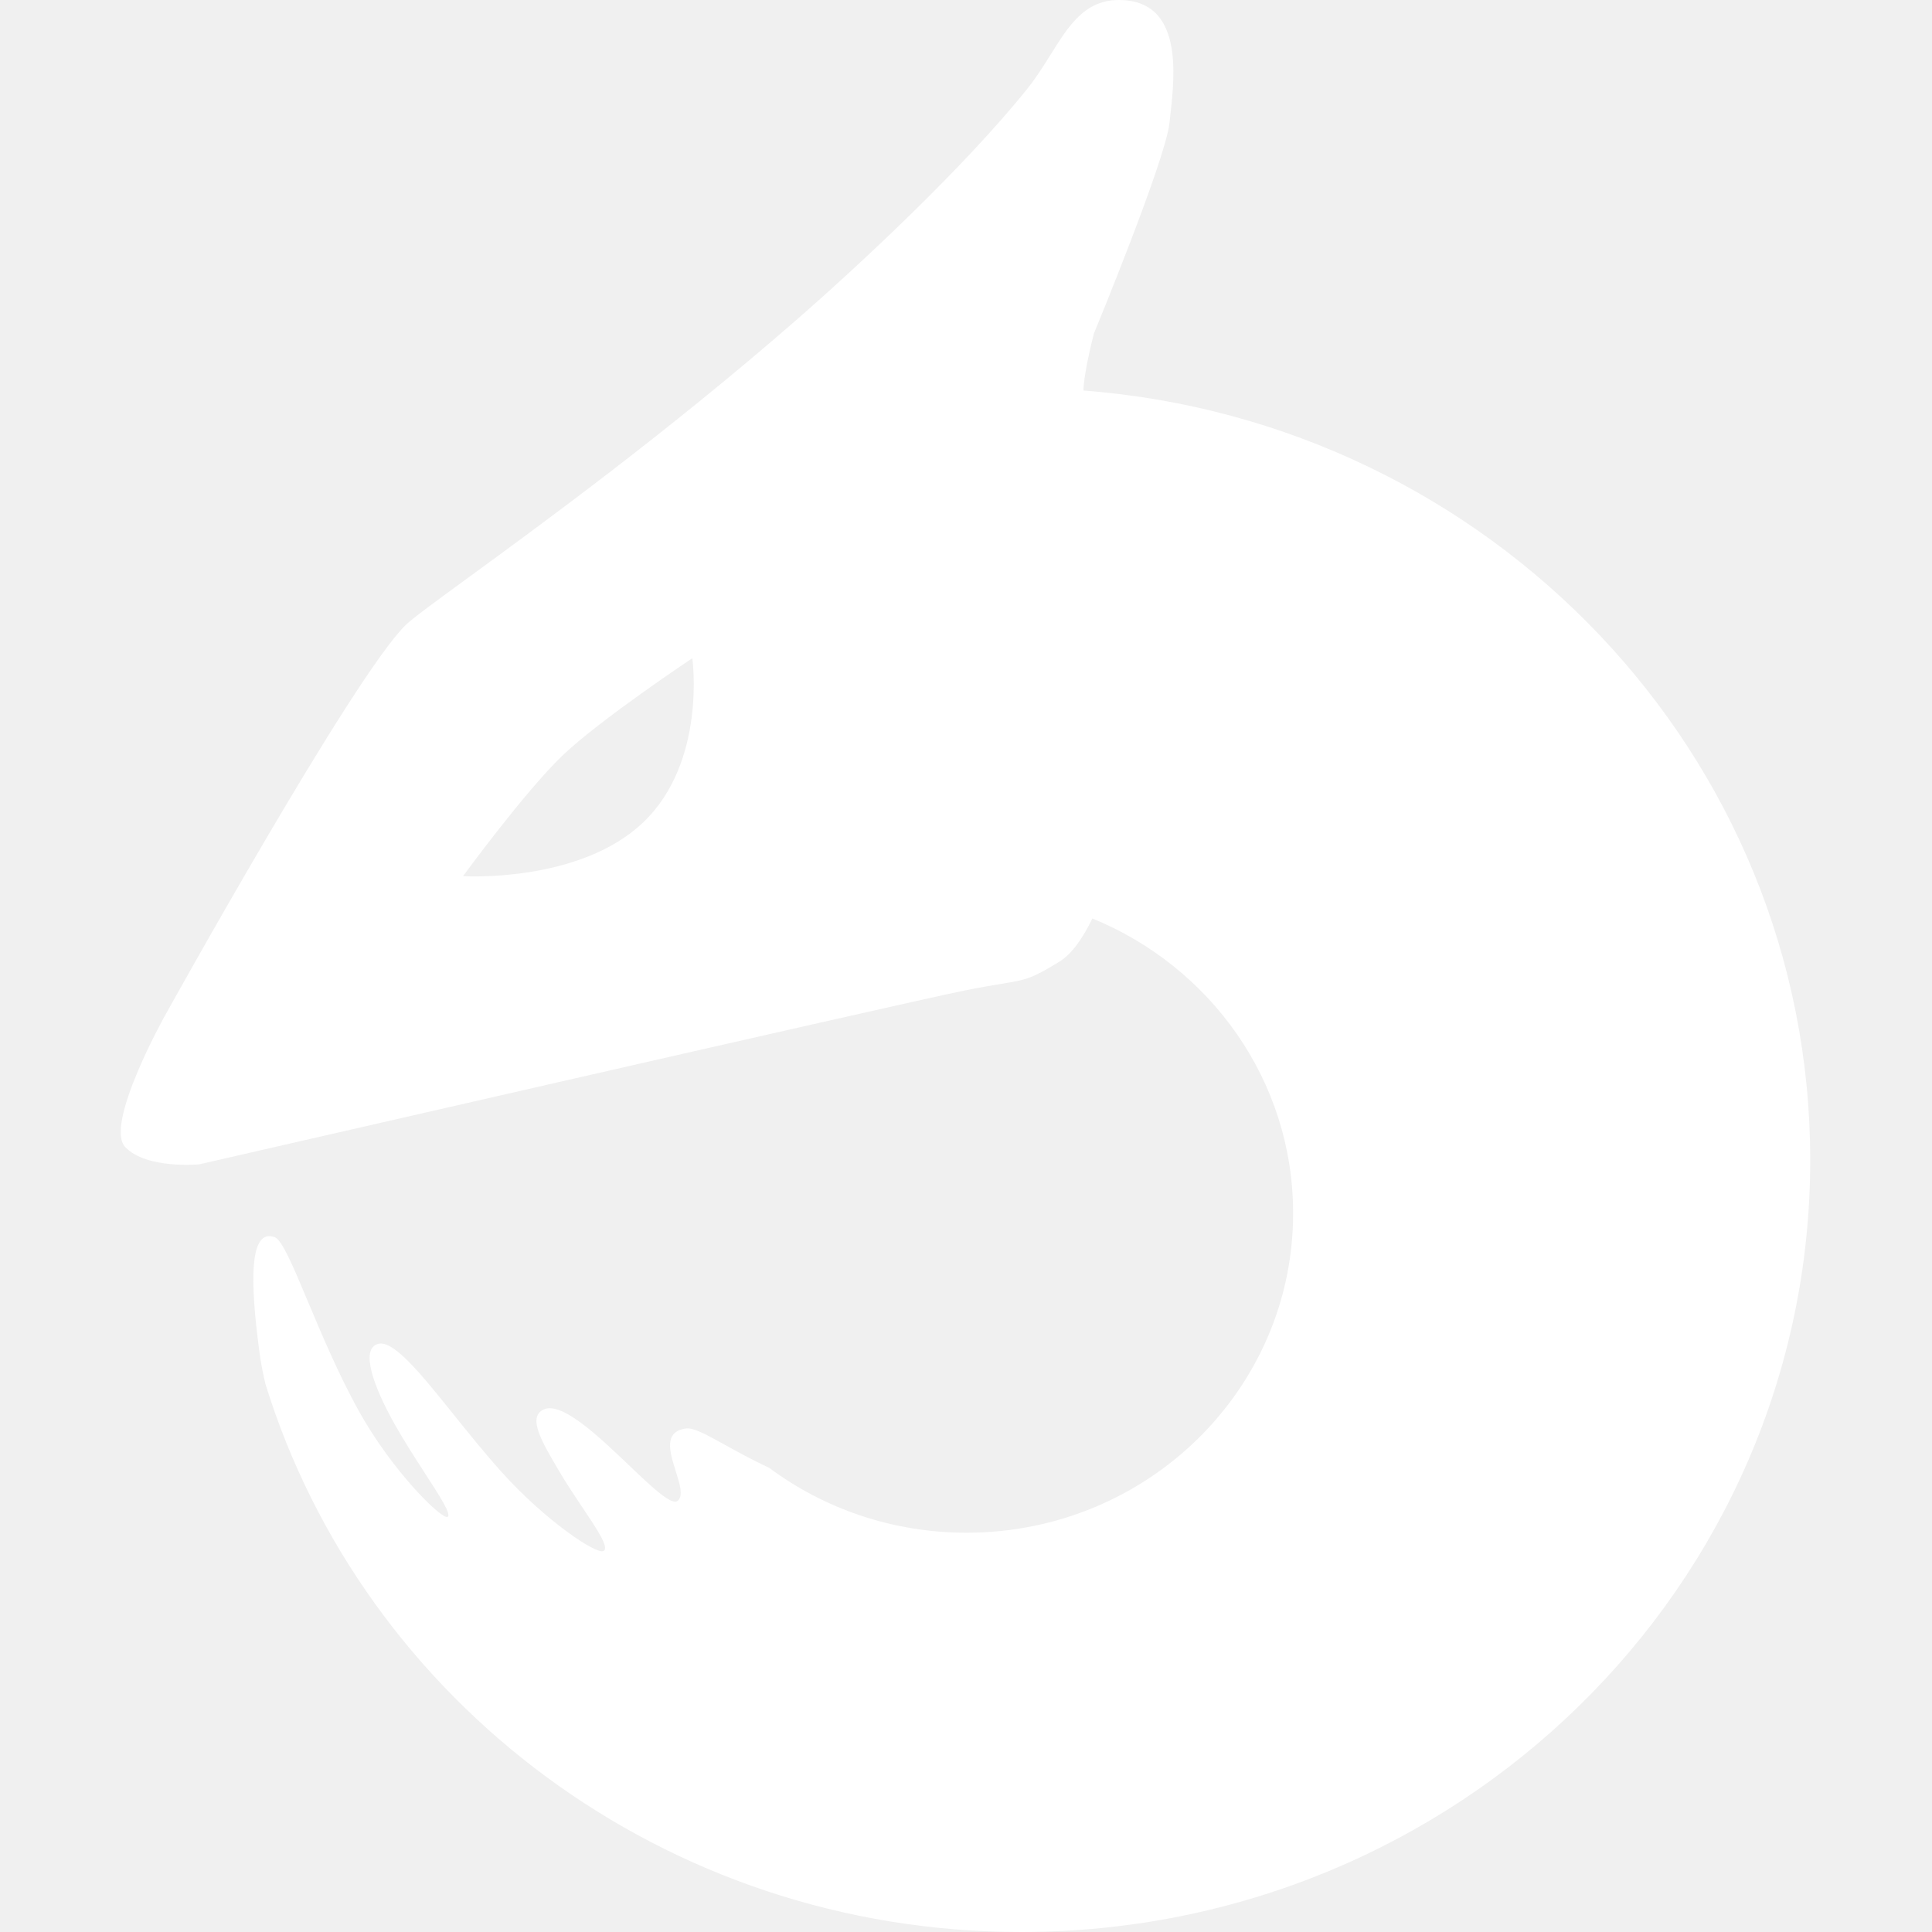
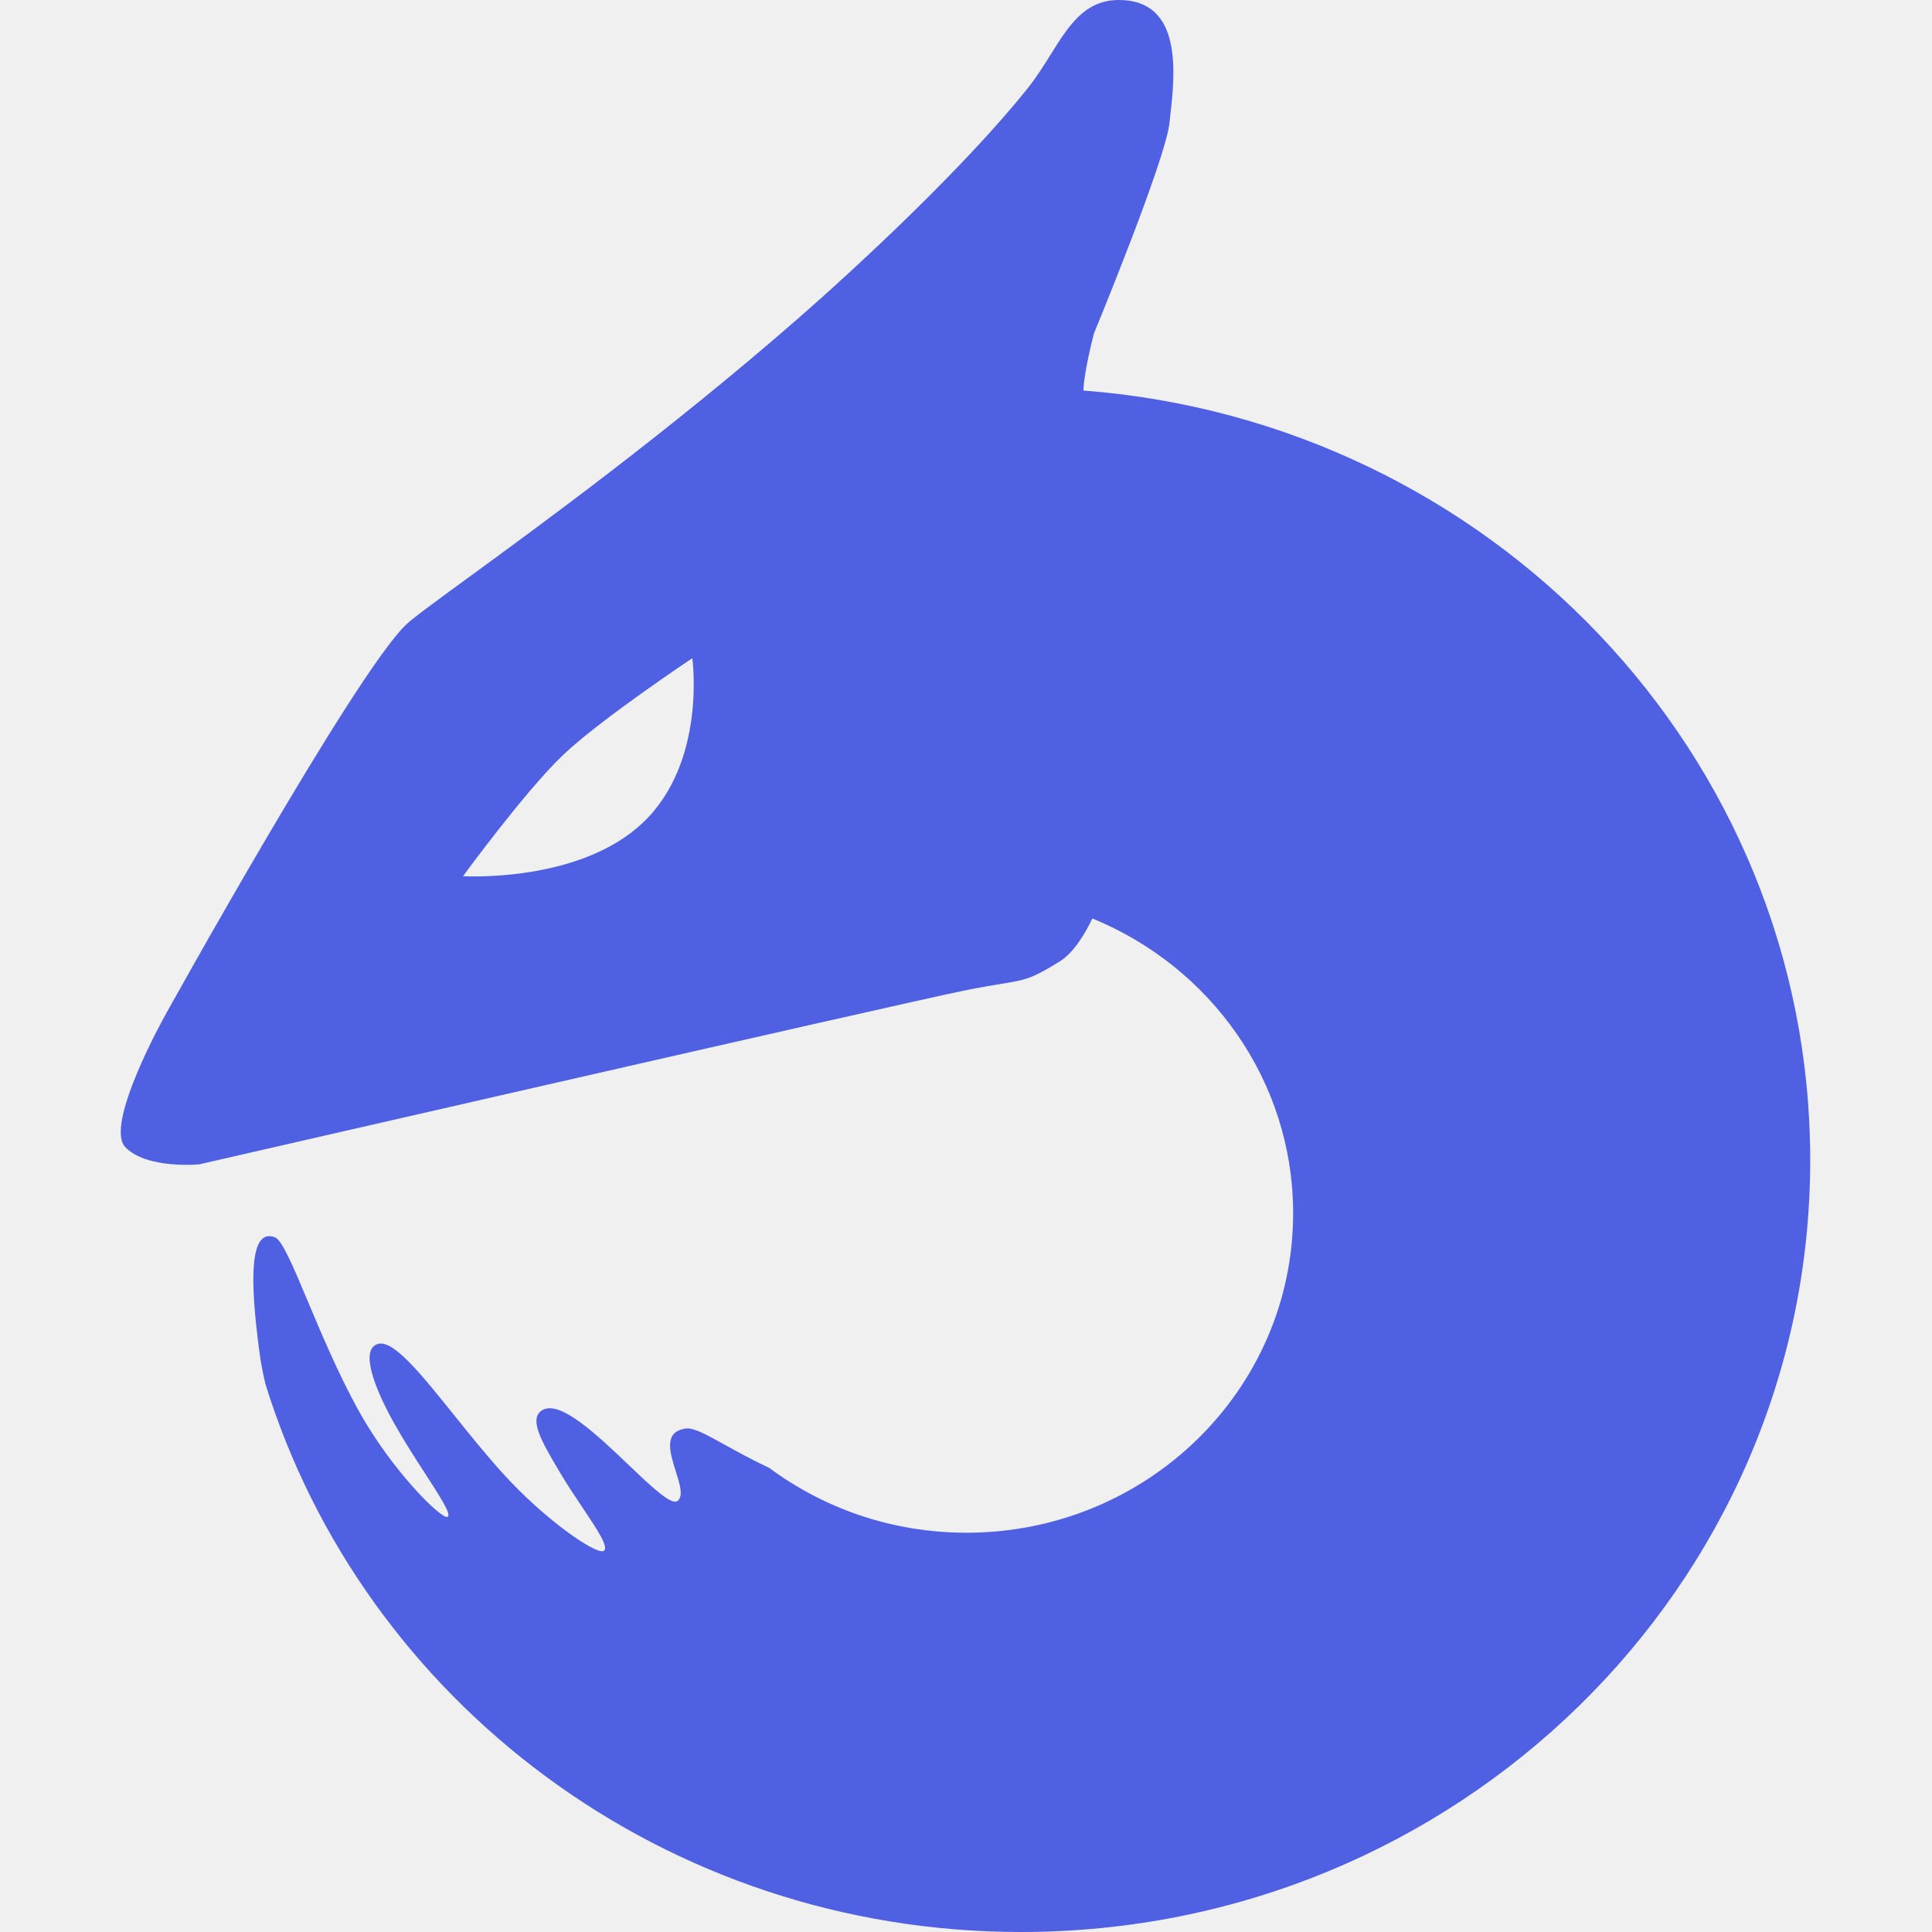
<svg xmlns="http://www.w3.org/2000/svg" width="512" height="512" viewBox="0 0 512 512" fill="none">
-   <path fill-rule="evenodd" clip-rule="evenodd" d="M280.702 254.881C284.172 252.765 287.116 248.331 289.49 243.403C320.735 256.173 342.692 286.349 342.692 321.54C342.692 368.29 303.942 406.189 256.142 406.189C236.52 406.189 218.423 399.802 203.906 389.039C199.144 386.784 195.226 384.618 192.02 382.845C187.047 380.096 183.786 378.293 181.744 378.575C175.775 379.398 177.508 384.89 179.083 389.879C180.152 393.268 181.149 396.425 179.606 397.727C177.992 399.091 172.764 394.106 166.655 388.282C158.339 380.353 148.391 370.868 143.7 373.717C139.991 375.97 143.592 382.081 148 389.561L148.327 390.116C150.189 393.278 152.347 396.498 154.316 399.436C158.319 405.407 161.543 410.219 159.93 411.033C157.98 412.017 144.394 402.847 132.945 390.116C128.526 385.203 124.246 379.877 120.268 374.928L120.268 374.927C111.561 364.093 104.307 355.068 100.235 356.137C95.337 357.423 99.042 367.527 104.487 377.25C107.033 381.797 110.028 386.427 112.621 390.436L112.621 390.437C116.654 396.671 119.715 401.402 118.605 401.984C117.107 402.767 103.926 389.914 94.973 373.717C89.656 364.096 85.191 353.464 81.576 344.857C77.656 335.522 74.736 328.569 72.813 327.869C66.132 325.438 66.132 339.059 68.812 358.718C69.161 361.283 69.682 363.973 70.323 366.712C96.307 450.785 176.128 512 270.567 512C386.084 512 479.728 420.412 479.728 307.432C479.728 199.9 394.899 111.747 287.12 103.494C287.256 98.428 289.9 88.383 289.9 88.383C289.9 88.383 308.927 42.347 309.933 32.51C309.999 31.857 310.078 31.148 310.163 30.392C311.348 19.763 313.553 0 296.551 0C287.471 0 283.249 6.755 278.42 14.48L278.42 14.48C276.566 17.446 274.622 20.555 272.28 23.479C255.412 44.544 227.048 70.849 210.965 84.863C176.971 114.484 143.619 138.828 124.167 153.026L124.167 153.026L124.166 153.027C115.319 159.484 109.348 163.843 107.5 165.644C93.574 179.22 43.642 269.286 43.642 269.286C43.642 269.286 27.494 298.182 33.234 304.043C38.973 309.903 52.814 308.56 52.814 308.56C52.814 308.56 238.755 265.903 255.402 262.539C259.884 261.633 263.048 261.11 265.477 260.709C272.072 259.62 273.256 259.424 280.702 254.881ZM149.235 200.064C139.254 209.551 122.701 232.196 122.701 232.196C122.701 232.196 153.465 234.091 170.408 217.986C187.352 201.88 183.47 174.433 183.47 174.433C183.47 174.433 159.215 190.577 149.235 200.064Z" fill="white" />
+   <path fill-rule="evenodd" clip-rule="evenodd" d="M280.702 254.881C284.172 252.765 287.116 248.331 289.49 243.403C320.735 256.173 342.692 286.349 342.692 321.54C342.692 368.29 303.942 406.189 256.142 406.189C236.52 406.189 218.423 399.802 203.906 389.039C199.144 386.784 195.226 384.618 192.02 382.845C187.047 380.096 183.786 378.293 181.744 378.575C175.775 379.398 177.508 384.89 179.083 389.879C180.152 393.268 181.149 396.425 179.606 397.727C177.992 399.091 172.764 394.106 166.655 388.282C158.339 380.353 148.391 370.868 143.7 373.717C139.991 375.97 143.592 382.081 148 389.561L148.327 390.116C150.189 393.278 152.347 396.498 154.316 399.436C158.319 405.407 161.543 410.219 159.93 411.033C157.98 412.017 144.394 402.847 132.945 390.116C128.526 385.203 124.246 379.877 120.268 374.928L120.268 374.927C111.561 364.093 104.307 355.068 100.235 356.137C95.337 357.423 99.042 367.527 104.487 377.25C107.033 381.797 110.028 386.427 112.621 390.436L112.621 390.437C116.654 396.671 119.715 401.402 118.605 401.984C117.107 402.767 103.926 389.914 94.973 373.717C89.656 364.096 85.191 353.464 81.576 344.857C77.656 335.522 74.736 328.569 72.813 327.869C66.132 325.438 66.132 339.059 68.812 358.718C69.161 361.283 69.682 363.973 70.323 366.712C96.307 450.785 176.128 512 270.567 512C386.084 512 479.728 420.412 479.728 307.432C479.728 199.9 394.899 111.747 287.12 103.494C287.256 98.428 289.9 88.383 289.9 88.383C289.9 88.383 308.927 42.347 309.933 32.51C309.999 31.857 310.078 31.148 310.163 30.392C311.348 19.763 313.553 0 296.551 0C287.471 0 283.249 6.755 278.42 14.48L278.42 14.48C276.566 17.446 274.622 20.555 272.28 23.479C255.412 44.544 227.048 70.849 210.965 84.863C176.971 114.484 143.619 138.828 124.167 153.026L124.167 153.026L124.166 153.027C115.319 159.484 109.348 163.843 107.5 165.644C93.574 179.22 43.642 269.286 43.642 269.286C43.642 269.286 27.494 298.182 33.234 304.043C38.973 309.903 52.814 308.56 52.814 308.56C52.814 308.56 238.755 265.903 255.402 262.539C259.884 261.633 263.048 261.11 265.477 260.709C272.072 259.62 273.256 259.424 280.702 254.881ZM149.235 200.064C139.254 209.551 122.701 232.196 122.701 232.196C122.701 232.196 153.465 234.091 170.408 217.986C187.352 201.88 183.47 174.433 183.47 174.433C183.47 174.433 159.215 190.577 149.235 200.064Z" fill="#4F60E2" />
</svg>
